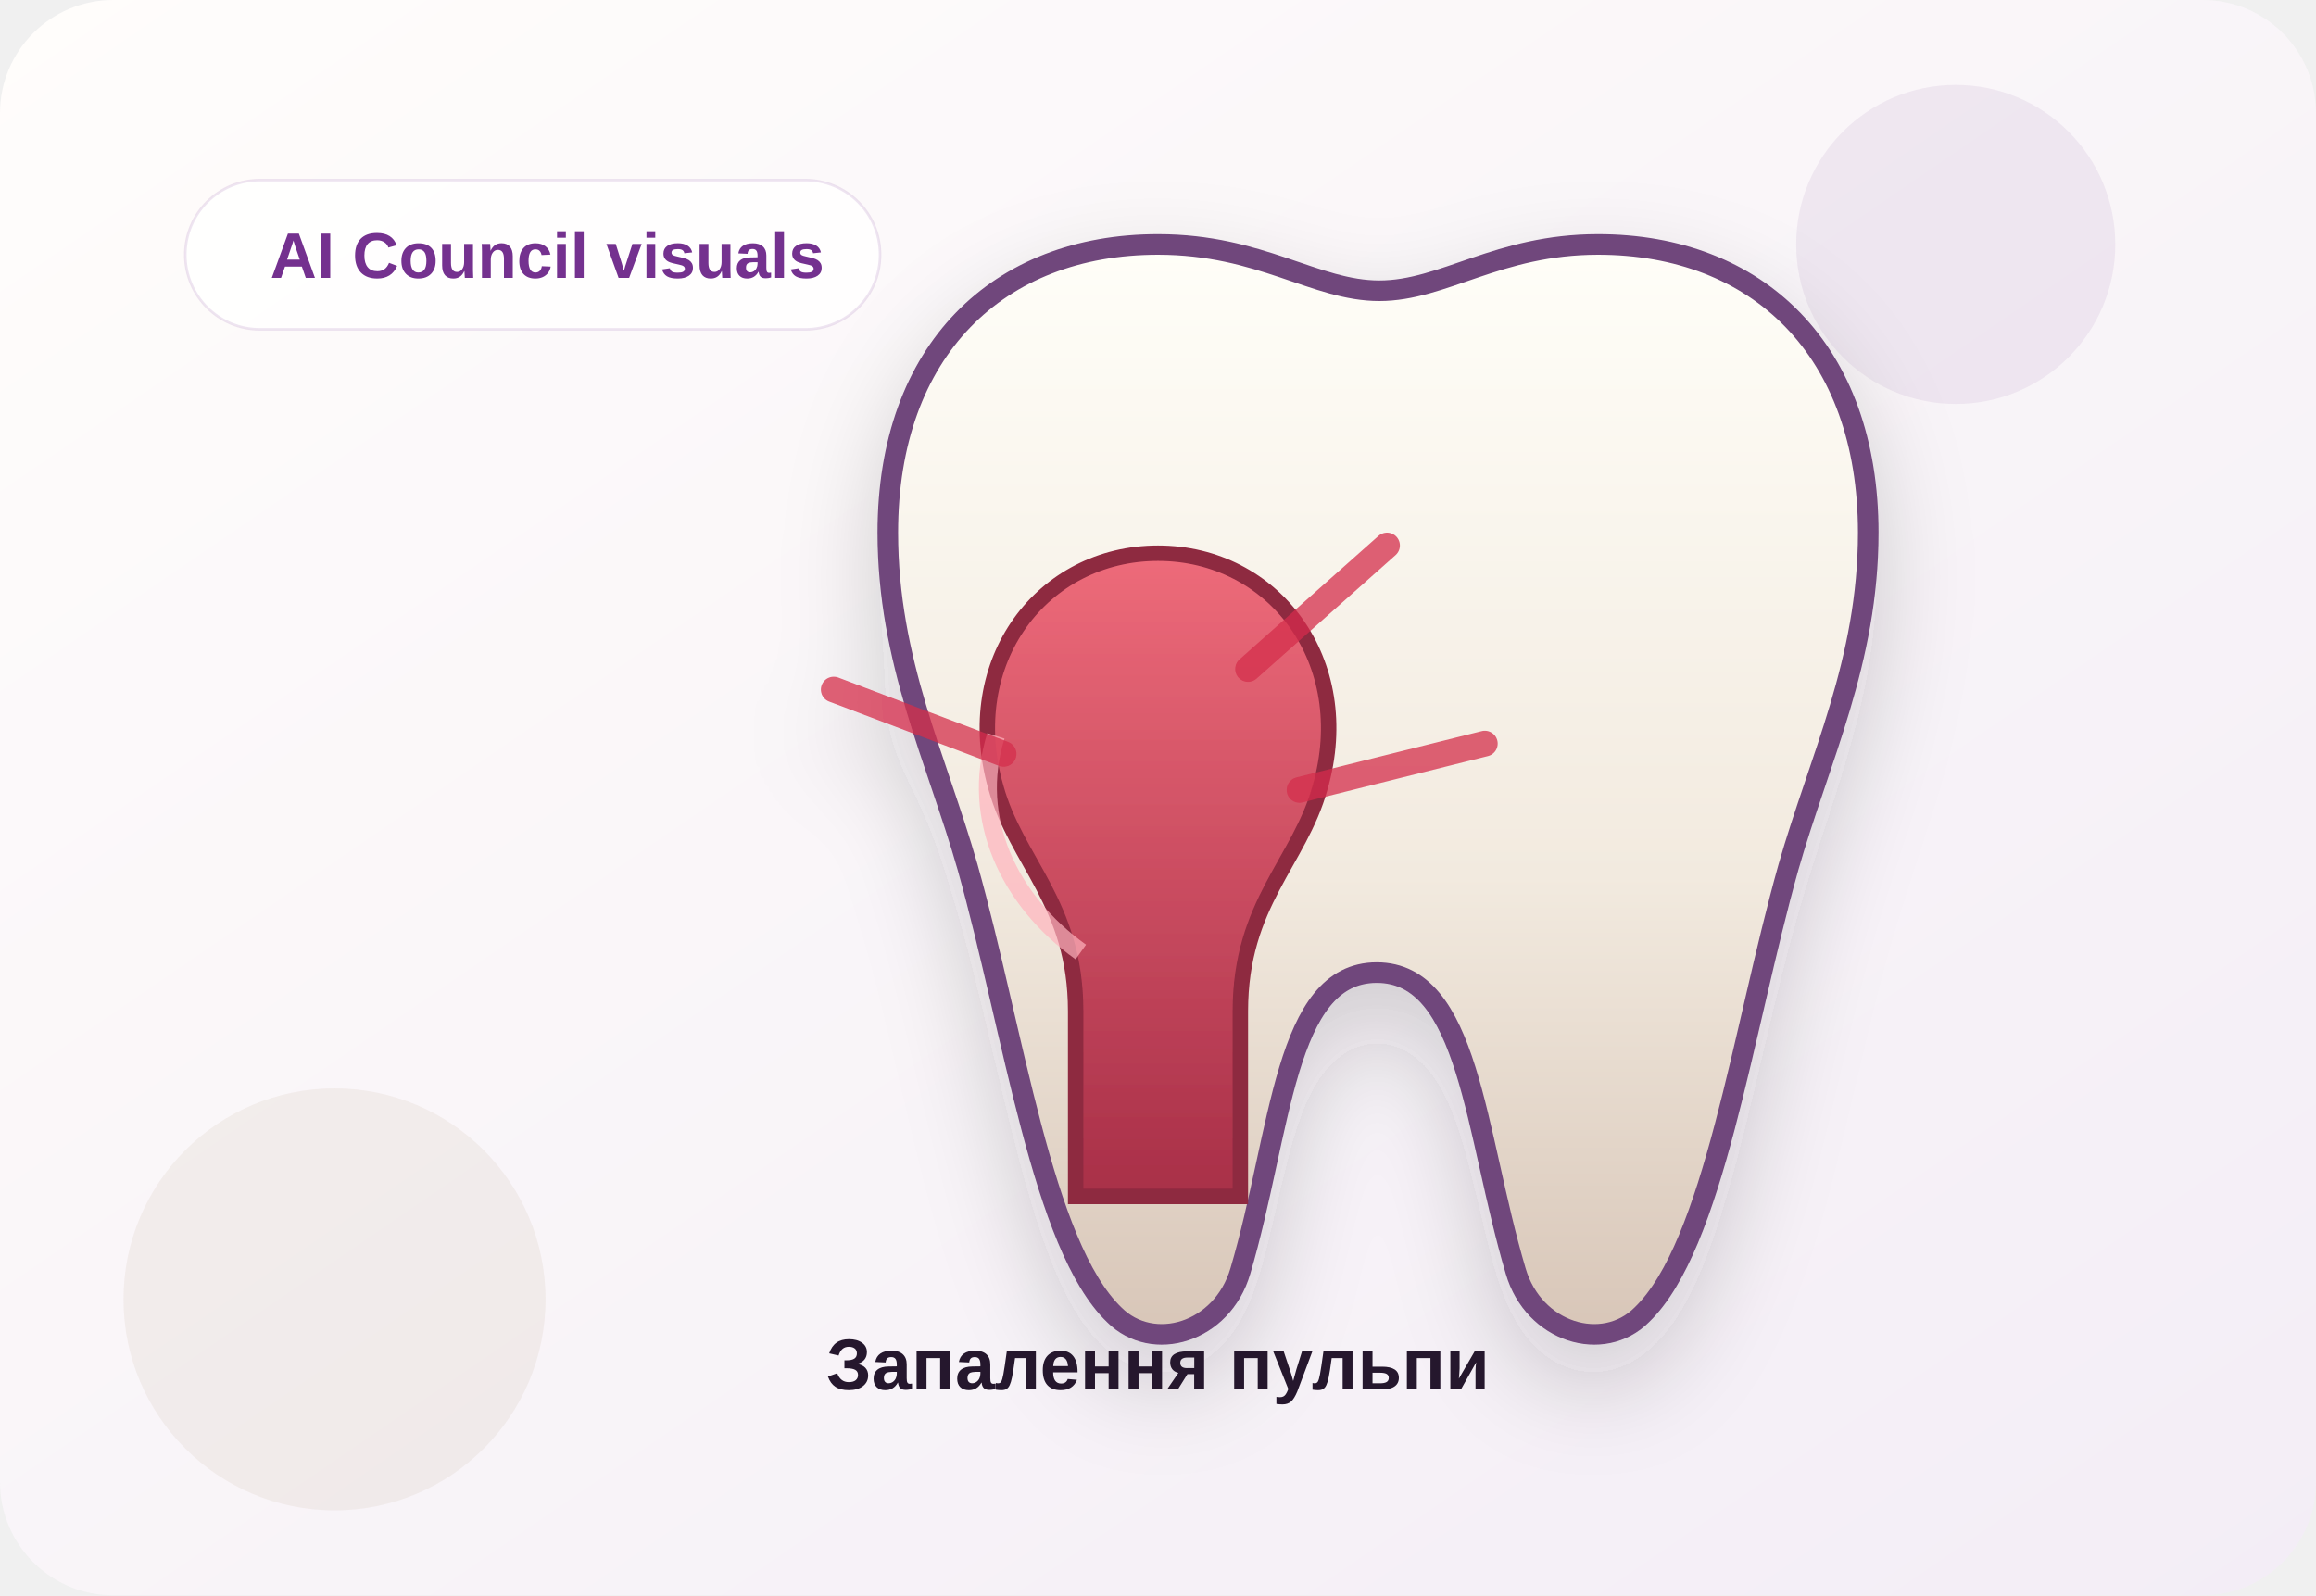
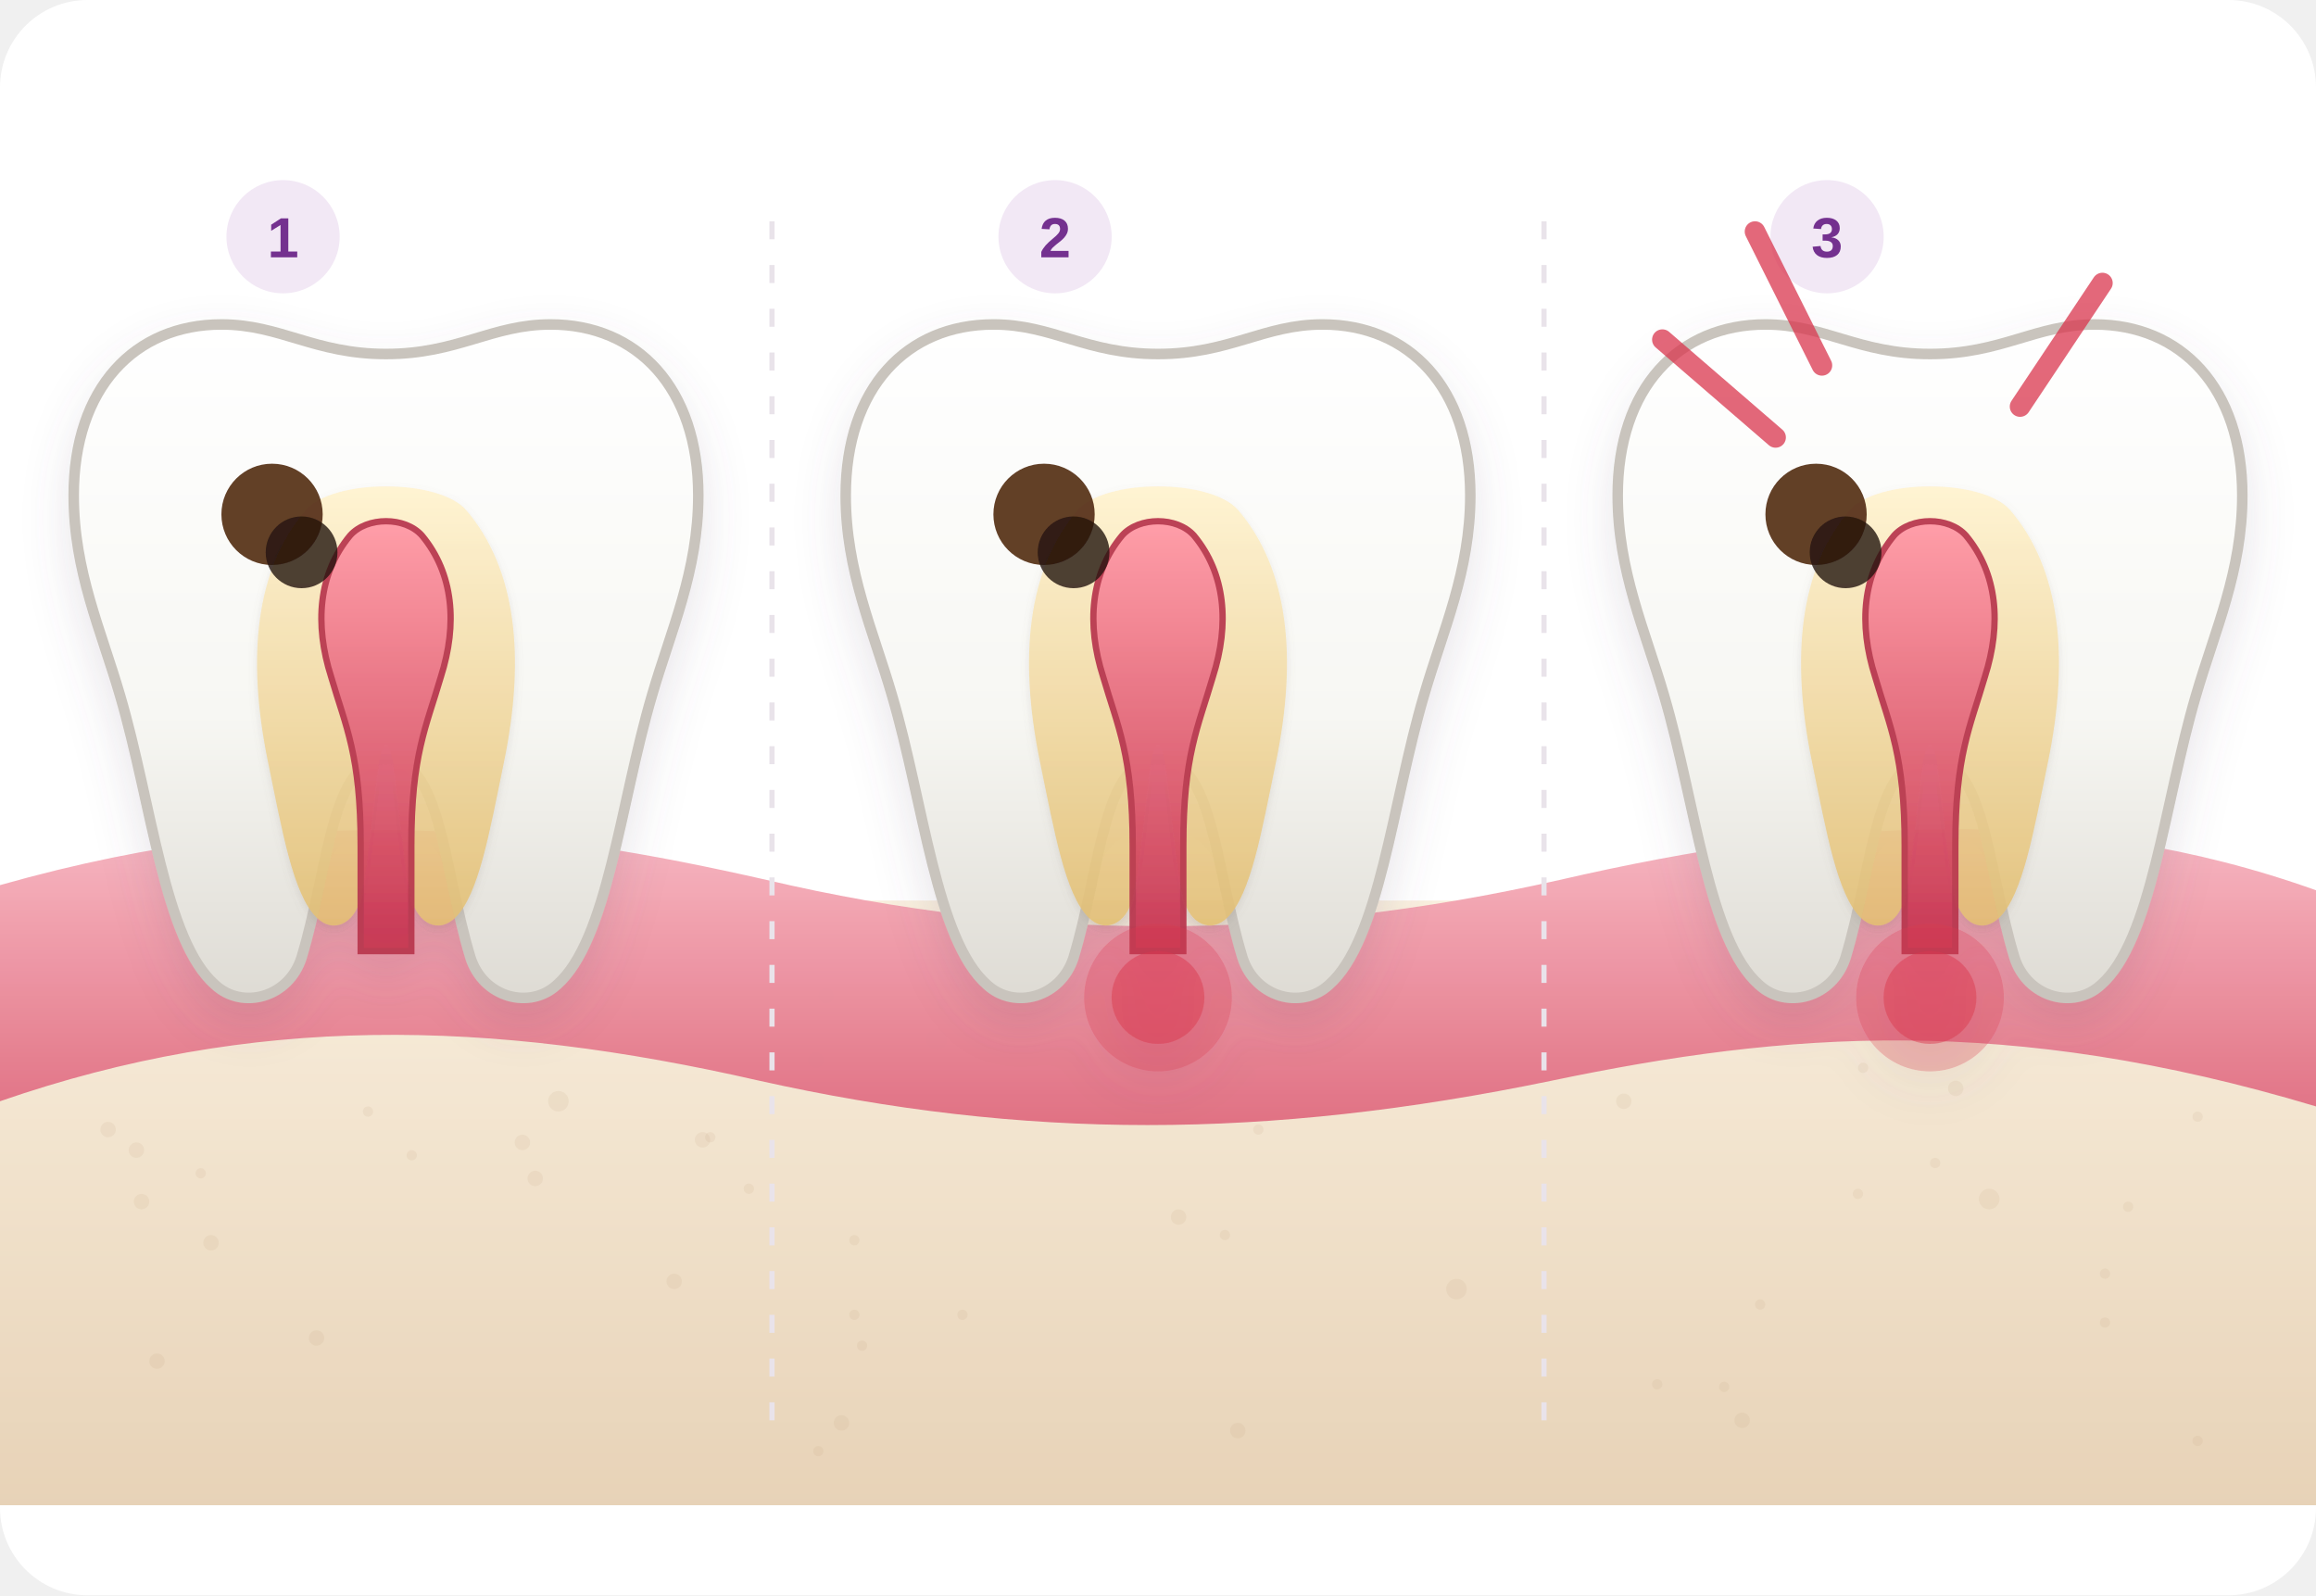
<svg xmlns="http://www.w3.org/2000/svg" viewBox="0 0 900 620" role="img" aria-label="Запалення пульпи">
  <defs>
-     <linearGradient id="bg" x1="0" y1="0" x2="1" y2="1">
-       <stop offset="0" stop-color="#fffdfb" />
-       <stop offset="1" stop-color="#f3edf6" />
-     </linearGradient>
    <linearGradient id="enamel" x1="0" y1="0" x2="0" y2="1">
-       <stop offset="0" stop-color="#fffef8" />
-       <stop offset="0.58" stop-color="#f2eadf" />
-       <stop offset="1" stop-color="#d8c6b8" />
+       <stop offset="0" stop-color="#ffffff" />
+       <stop offset="0.58" stop-color="#f7f7f3" />
+       <stop offset="1" stop-color="#dedbd4" />
    </linearGradient>
    <linearGradient id="dentin" x1="0" y1="0" x2="0" y2="1">
-       <stop offset="0" stop-color="#f9d98b" />
-       <stop offset="1" stop-color="#d7a94e" />
+       <stop offset="0" stop-color="#fff2ce" />
+       <stop offset="1" stop-color="#e2be72" />
    </linearGradient>
    <linearGradient id="pulp" x1="0" y1="0" x2="0" y2="1">
-       <stop offset="0" stop-color="#ee6b7a" />
-       <stop offset="1" stop-color="#a82f48" />
+       <stop offset="0" stop-color="#ff9aa7" />
+       <stop offset="1" stop-color="#c73650" />
    </linearGradient>
    <linearGradient id="gum" x1="0" y1="0" x2="0" y2="1">
-       <stop offset="0" stop-color="#f3a0ad" />
-       <stop offset="1" stop-color="#d85b73" />
+       <stop offset="0" stop-color="#f7b4bf" />
+       <stop offset="1" stop-color="#df6c80" />
    </linearGradient>
    <linearGradient id="bone" x1="0" y1="0" x2="0" y2="1">
-       <stop offset="0" stop-color="#f0dbc2" />
-       <stop offset="1" stop-color="#cfae88" />
+       <stop offset="0" stop-color="#f7e9d1" />
+       <stop offset="1" stop-color="#dec19b" />
    </linearGradient>
    <linearGradient id="metal" x1="0" y1="0" x2="1" y2="0">
-       <stop offset="0" stop-color="#8f99a6" />
-       <stop offset="0.5" stop-color="#eef2f6" />
-       <stop offset="1" stop-color="#737d8b" />
+       <stop offset="0" stop-color="#717b86" />
+       <stop offset="0.45" stop-color="#f6f8fa" />
+       <stop offset="1" stop-color="#6d7781" />
    </linearGradient>
-     <filter id="shadow" x="-20%" y="-20%" width="140%" height="140%">
-       <feDropShadow dx="0" dy="16" stdDeviation="18" flood-color="#2c2034" flood-opacity=".18" />
+     <filter id="softShadow" x="-25%" y="-25%" width="150%" height="150%">
+       <feDropShadow dx="0" dy="10" stdDeviation="11" flood-color="#6e5875" flood-opacity=".16" />
+     </filter>
+     <filter id="inner">
+       <feDropShadow dx="0" dy="2" stdDeviation="2" flood-color="#8b7a73" flood-opacity=".20" />
    </filter>
  </defs>
-   <rect width="900" height="620" rx="44" fill="url(#bg)" />
-   <circle cx="760" cy="95" r="62" fill="#74318f" opacity=".08" />
-   <circle cx="130" cy="505" r="82" fill="#8b5a2b" opacity=".07" />
-   <rect x="72" y="70" width="270" height="58" rx="29" fill="#fff" opacity=".88" stroke="#74318f" stroke-opacity=".14" />
-   <text x="105" y="108" font-family="Arial, sans-serif" font-size="25" font-weight="700" fill="#74318f">AI Council visuals</text>
-   <g filter="url(#shadow)">
-     <path d="M450 95c-62 0-105 41-105 112 0 50 19 88 31 130 18 64 29 147 57 174 15 15 42 7 49-17 16-54 17-116 53-116s38 62 54 116c7 24 34 32 49 17 28-27 39-110 57-174 12-42 31-80 31-130 0-71-43-112-105-112-39 0-60 18-85 18s-46-18-86-18z" fill="url(#enamel)" stroke="#6f477b" stroke-width="8" stroke-linejoin="round" />
-     <path d="M450 215c-45 0-77 42-63 91 8 29 31 45 31 87v72h64v-72c0-42 23-58 31-87 14-49-18-91-63-91z" fill="url(#pulp)" stroke="#8e2940" stroke-width="6" />
-     <path d="M420 370c-28-20-43-52-33-84" fill="none" stroke="#ffb3bd" stroke-width="7" opacity=".7" />
-     <path d="M485 260l54-48M505 307l72-18M390 293l-66-25" stroke="#d42d4b" stroke-width="10" stroke-linecap="round" opacity=".75" />
+   <rect width="900" height="620" rx="34" fill="#fff" />
+   <rect x="0" y="350" width="900" height="235" fill="url(#bone)" opacity=".72" />
+   <circle cx="276" cy="442" r="2" fill="#b99b76" opacity=".12" />
+   <circle cx="773" cy="466" r="4" fill="#b99b76" opacity=".12" />
+   <circle cx="193" cy="388" r="2" fill="#b99b76" opacity=".12" />
+   <circle cx="55" cy="467" r="3" fill="#b99b76" opacity=".12" />
+   <circle cx="854" cy="560" r="2" fill="#b99b76" opacity=".12" />
+   <circle cx="262" cy="498" r="3" fill="#b99b76" opacity=".12" />
+   <circle cx="318" cy="564" r="2" fill="#b99b76" opacity=".12" />
+   <circle cx="143" cy="432" r="2" fill="#b99b76" opacity=".12" />
+   <circle cx="61" cy="529" r="3" fill="#b99b76" opacity=".12" />
+   <circle cx="854" cy="434" r="2" fill="#b99b76" opacity=".12" />
+   <circle cx="203" cy="444" r="3" fill="#b99b76" opacity=".12" />
+   <circle cx="677" cy="552" r="3" fill="#b99b76" opacity=".12" />
+   <circle cx="123" cy="520" r="3" fill="#b99b76" opacity=".12" />
+   <circle cx="722" cy="464" r="2" fill="#b99b76" opacity=".12" />
+   <circle cx="217" cy="428" r="4" fill="#b99b76" opacity=".12" />
+   <circle cx="321" cy="387" r="3" fill="#b99b76" opacity=".12" />
+   <circle cx="42" cy="439" r="3" fill="#b99b76" opacity=".12" />
+   <circle cx="818" cy="495" r="2" fill="#b99b76" opacity=".12" />
+   <circle cx="458" cy="473" r="3" fill="#b99b76" opacity=".12" />
+   <circle cx="476" cy="480" r="2" fill="#b99b76" opacity=".12" />
+   <circle cx="273" cy="443" r="3" fill="#b99b76" opacity=".12" />
+   <circle cx="851" cy="376" r="2" fill="#b99b76" opacity=".12" />
+   <circle cx="82" cy="483" r="3" fill="#b99b76" opacity=".12" />
+   <circle cx="566" cy="501" r="4" fill="#b99b76" opacity=".12" />
+   <circle cx="752" cy="452" r="2" fill="#b99b76" opacity=".12" />
+   <circle cx="724" cy="415" r="2" fill="#b99b76" opacity=".12" />
+   <circle cx="457" cy="416" r="4" fill="#b99b76" opacity=".12" />
+   <circle cx="317" cy="412" r="3" fill="#b99b76" opacity=".12" />
+   <circle cx="481" cy="556" r="3" fill="#b99b76" opacity=".12" />
+   <circle cx="684" cy="507" r="2" fill="#b99b76" opacity=".12" />
+   <circle cx="366" cy="390" r="2" fill="#b99b76" opacity=".12" />
+   <circle cx="760" cy="423" r="3" fill="#b99b76" opacity=".12" />
+   <circle cx="818" cy="514" r="2" fill="#b99b76" opacity=".12" />
+   <circle cx="160" cy="449" r="2" fill="#b99b76" opacity=".12" />
+   <circle cx="332" cy="482" r="2" fill="#b99b76" opacity=".12" />
+   <circle cx="78" cy="456" r="2" fill="#b99b76" opacity=".12" />
+   <circle cx="327" cy="553" r="3" fill="#b99b76" opacity=".12" />
+   <circle cx="53" cy="447" r="3" fill="#b99b76" opacity=".12" />
+   <circle cx="364" cy="404" r="4" fill="#b99b76" opacity=".12" />
+   <circle cx="670" cy="539" r="2" fill="#b99b76" opacity=".12" />
+   <circle cx="335" cy="523" r="2" fill="#b99b76" opacity=".12" />
+   <circle cx="489" cy="439" r="2" fill="#b99b76" opacity=".12" />
+   <circle cx="291" cy="462" r="2" fill="#b99b76" opacity=".12" />
+   <circle cx="374" cy="511" r="2" fill="#b99b76" opacity=".12" />
+   <circle cx="407" cy="376" r="4" fill="#b99b76" opacity=".12" />
+   <circle cx="208" cy="458" r="3" fill="#b99b76" opacity=".12" />
+   <circle cx="332" cy="511" r="2" fill="#b99b76" opacity=".12" />
+   <circle cx="484" cy="418" r="4" fill="#b99b76" opacity=".12" />
+   <circle cx="247" cy="394" r="2" fill="#b99b76" opacity=".12" />
+   <circle cx="98" cy="379" r="2" fill="#b99b76" opacity=".12" />
+   <circle cx="644" cy="538" r="2" fill="#b99b76" opacity=".12" />
+   <circle cx="656" cy="375" r="4" fill="#b99b76" opacity=".12" />
+   <circle cx="631" cy="428" r="3" fill="#b99b76" opacity=".12" />
+   <circle cx="71" cy="396" r="3" fill="#b99b76" opacity=".12" />
+   <circle cx="827" cy="469" r="2" fill="#b99b76" opacity=".12" />
+   <path d="M0 344 C120 310 210 322 298 342 C400 366 500 366 606 342 C710 318 805 312 900 346 L900 430 C780 394 694 401 603 420 C492 443 398 443 295 420 C190 396 98 394 0 428 Z" fill="url(#gum)" opacity=".96" />
+   <path d="M300 86v470M600 86v470" stroke="#e9e3ea" stroke-width="2" stroke-dasharray="7 10" />
+   <circle cx="110" cy="92" r="22" fill="#f2e8f5" />
+   <text x="110" y="100" text-anchor="middle" font-family="Arial" font-size="22" font-weight="800" fill="#74318f">1</text>
+   <circle cx="410" cy="92" r="22" fill="#f2e8f5" />
+   <text x="410" y="100" text-anchor="middle" font-family="Arial" font-size="22" font-weight="800" fill="#74318f">2</text>
+   <circle cx="710" cy="92" r="22" fill="#f2e8f5" />
+   <text x="710" y="100" text-anchor="middle" font-family="Arial" font-size="22" font-weight="800" fill="#74318f">3</text>
+   <g transform="translate(150 122) scale(0.82)" filter="url(#softShadow)">
+     <path d="M-78 5c-41 0-70 30-70 81 0 36 13 64 22 95 15 51 21 116 45 137 13 12 35 6 41-13 13-43 14-94 40-94s27 51 40 94c6 19 28 25 41 13 24-21 30-86 45-137 9-31 22-59 22-95 0-51-29-81-70-81-28 0-44 14-78 14S-50 5-78 5z" fill="url(#enamel)" stroke="#c9c4bd" stroke-width="5" stroke-linejoin="round" />
+     <path d="M-38 93c-24 28-28 70-18 119 7 34 12 63 23 74 8 8 18 3 21-9 6-27 7-73 12-73s6 46 12 73c3 12 13 17 21 9 11-11 16-40 23-74 10-49 6-91-18-119-13-15-63-15-76 0z" fill="url(#dentin)" opacity=".88" filter="url(#inner)" />
+     <path d="M-17 105c-15 18-17 42-9 67 7 24 14 37 14 80v50h24v-50c0-43 7-56 14-80 8-25 6-49-9-67-8-9-26-9-34 0z" fill="url(#pulp)" stroke="#b93a50" stroke-width="3" opacity=".95" />
+     <circle cx="-54" cy="95" r="24" fill="#5a351c" opacity=".95" />
+     <circle cx="-40" cy="113" r="17" fill="#23140d" opacity=".80" />
  </g>
-   <text x="450" y="540" text-anchor="middle" font-family="Arial, sans-serif" font-size="28" font-weight="800" fill="#25172d">Запалення пульпи</text>
+   <g transform="translate(450 122) scale(0.82)" filter="url(#softShadow)">
+     <path d="M-78 5c-41 0-70 30-70 81 0 36 13 64 22 95 15 51 21 116 45 137 13 12 35 6 41-13 13-43 14-94 40-94s27 51 40 94c6 19 28 25 41 13 24-21 30-86 45-137 9-31 22-59 22-95 0-51-29-81-70-81-28 0-44 14-78 14S-50 5-78 5z" fill="url(#enamel)" stroke="#c9c4bd" stroke-width="5" stroke-linejoin="round" />
+     <path d="M-38 93c-24 28-28 70-18 119 7 34 12 63 23 74 8 8 18 3 21-9 6-27 7-73 12-73s6 46 12 73c3 12 13 17 21 9 11-11 16-40 23-74 10-49 6-91-18-119-13-15-63-15-76 0z" fill="url(#dentin)" opacity=".88" filter="url(#inner)" />
+     <path d="M-17 105c-15 18-17 42-9 67 7 24 14 37 14 80v50h24v-50c0-43 7-56 14-80 8-25 6-49-9-67-8-9-26-9-34 0z" fill="url(#pulp)" stroke="#b93a50" stroke-width="3" opacity=".95" />
+     <circle cx="-54" cy="95" r="24" fill="#5a351c" opacity=".95" />
+     <circle cx="-40" cy="113" r="17" fill="#23140d" opacity=".80" />
+     <circle cx="0" cy="324" r="35" fill="#d9364e" opacity=".28" />
+     <circle cx="0" cy="324" r="22" fill="#d9364e" opacity=".45" />
+   </g>
+   <g transform="translate(750 122) scale(0.82)" filter="url(#softShadow)">
+     <path d="M-78 5c-41 0-70 30-70 81 0 36 13 64 22 95 15 51 21 116 45 137 13 12 35 6 41-13 13-43 14-94 40-94s27 51 40 94c6 19 28 25 41 13 24-21 30-86 45-137 9-31 22-59 22-95 0-51-29-81-70-81-28 0-44 14-78 14S-50 5-78 5z" fill="url(#enamel)" stroke="#c9c4bd" stroke-width="5" stroke-linejoin="round" />
+     <path d="M-38 93c-24 28-28 70-18 119 7 34 12 63 23 74 8 8 18 3 21-9 6-27 7-73 12-73s6 46 12 73c3 12 13 17 21 9 11-11 16-40 23-74 10-49 6-91-18-119-13-15-63-15-76 0z" fill="url(#dentin)" opacity=".88" filter="url(#inner)" />
+     <path d="M-17 105c-15 18-17 42-9 67 7 24 14 37 14 80v50h24v-50c0-43 7-56 14-80 8-25 6-49-9-67-8-9-26-9-34 0z" fill="url(#pulp)" stroke="#b93a50" stroke-width="3" opacity=".95" />
+     <circle cx="-54" cy="95" r="24" fill="#5a351c" opacity=".95" />
+     <circle cx="-40" cy="113" r="17" fill="#23140d" opacity=".80" />
+     <circle cx="0" cy="324" r="35" fill="#d9364e" opacity=".28" />
+     <circle cx="0" cy="324" r="22" fill="#d9364e" opacity=".45" />
+   </g>
+   <path d="M690 170l-44-38M708 142l-26-52M785 158l32-48" stroke="#d9364e" stroke-width="8" stroke-linecap="round" opacity=".75" />
</svg>
